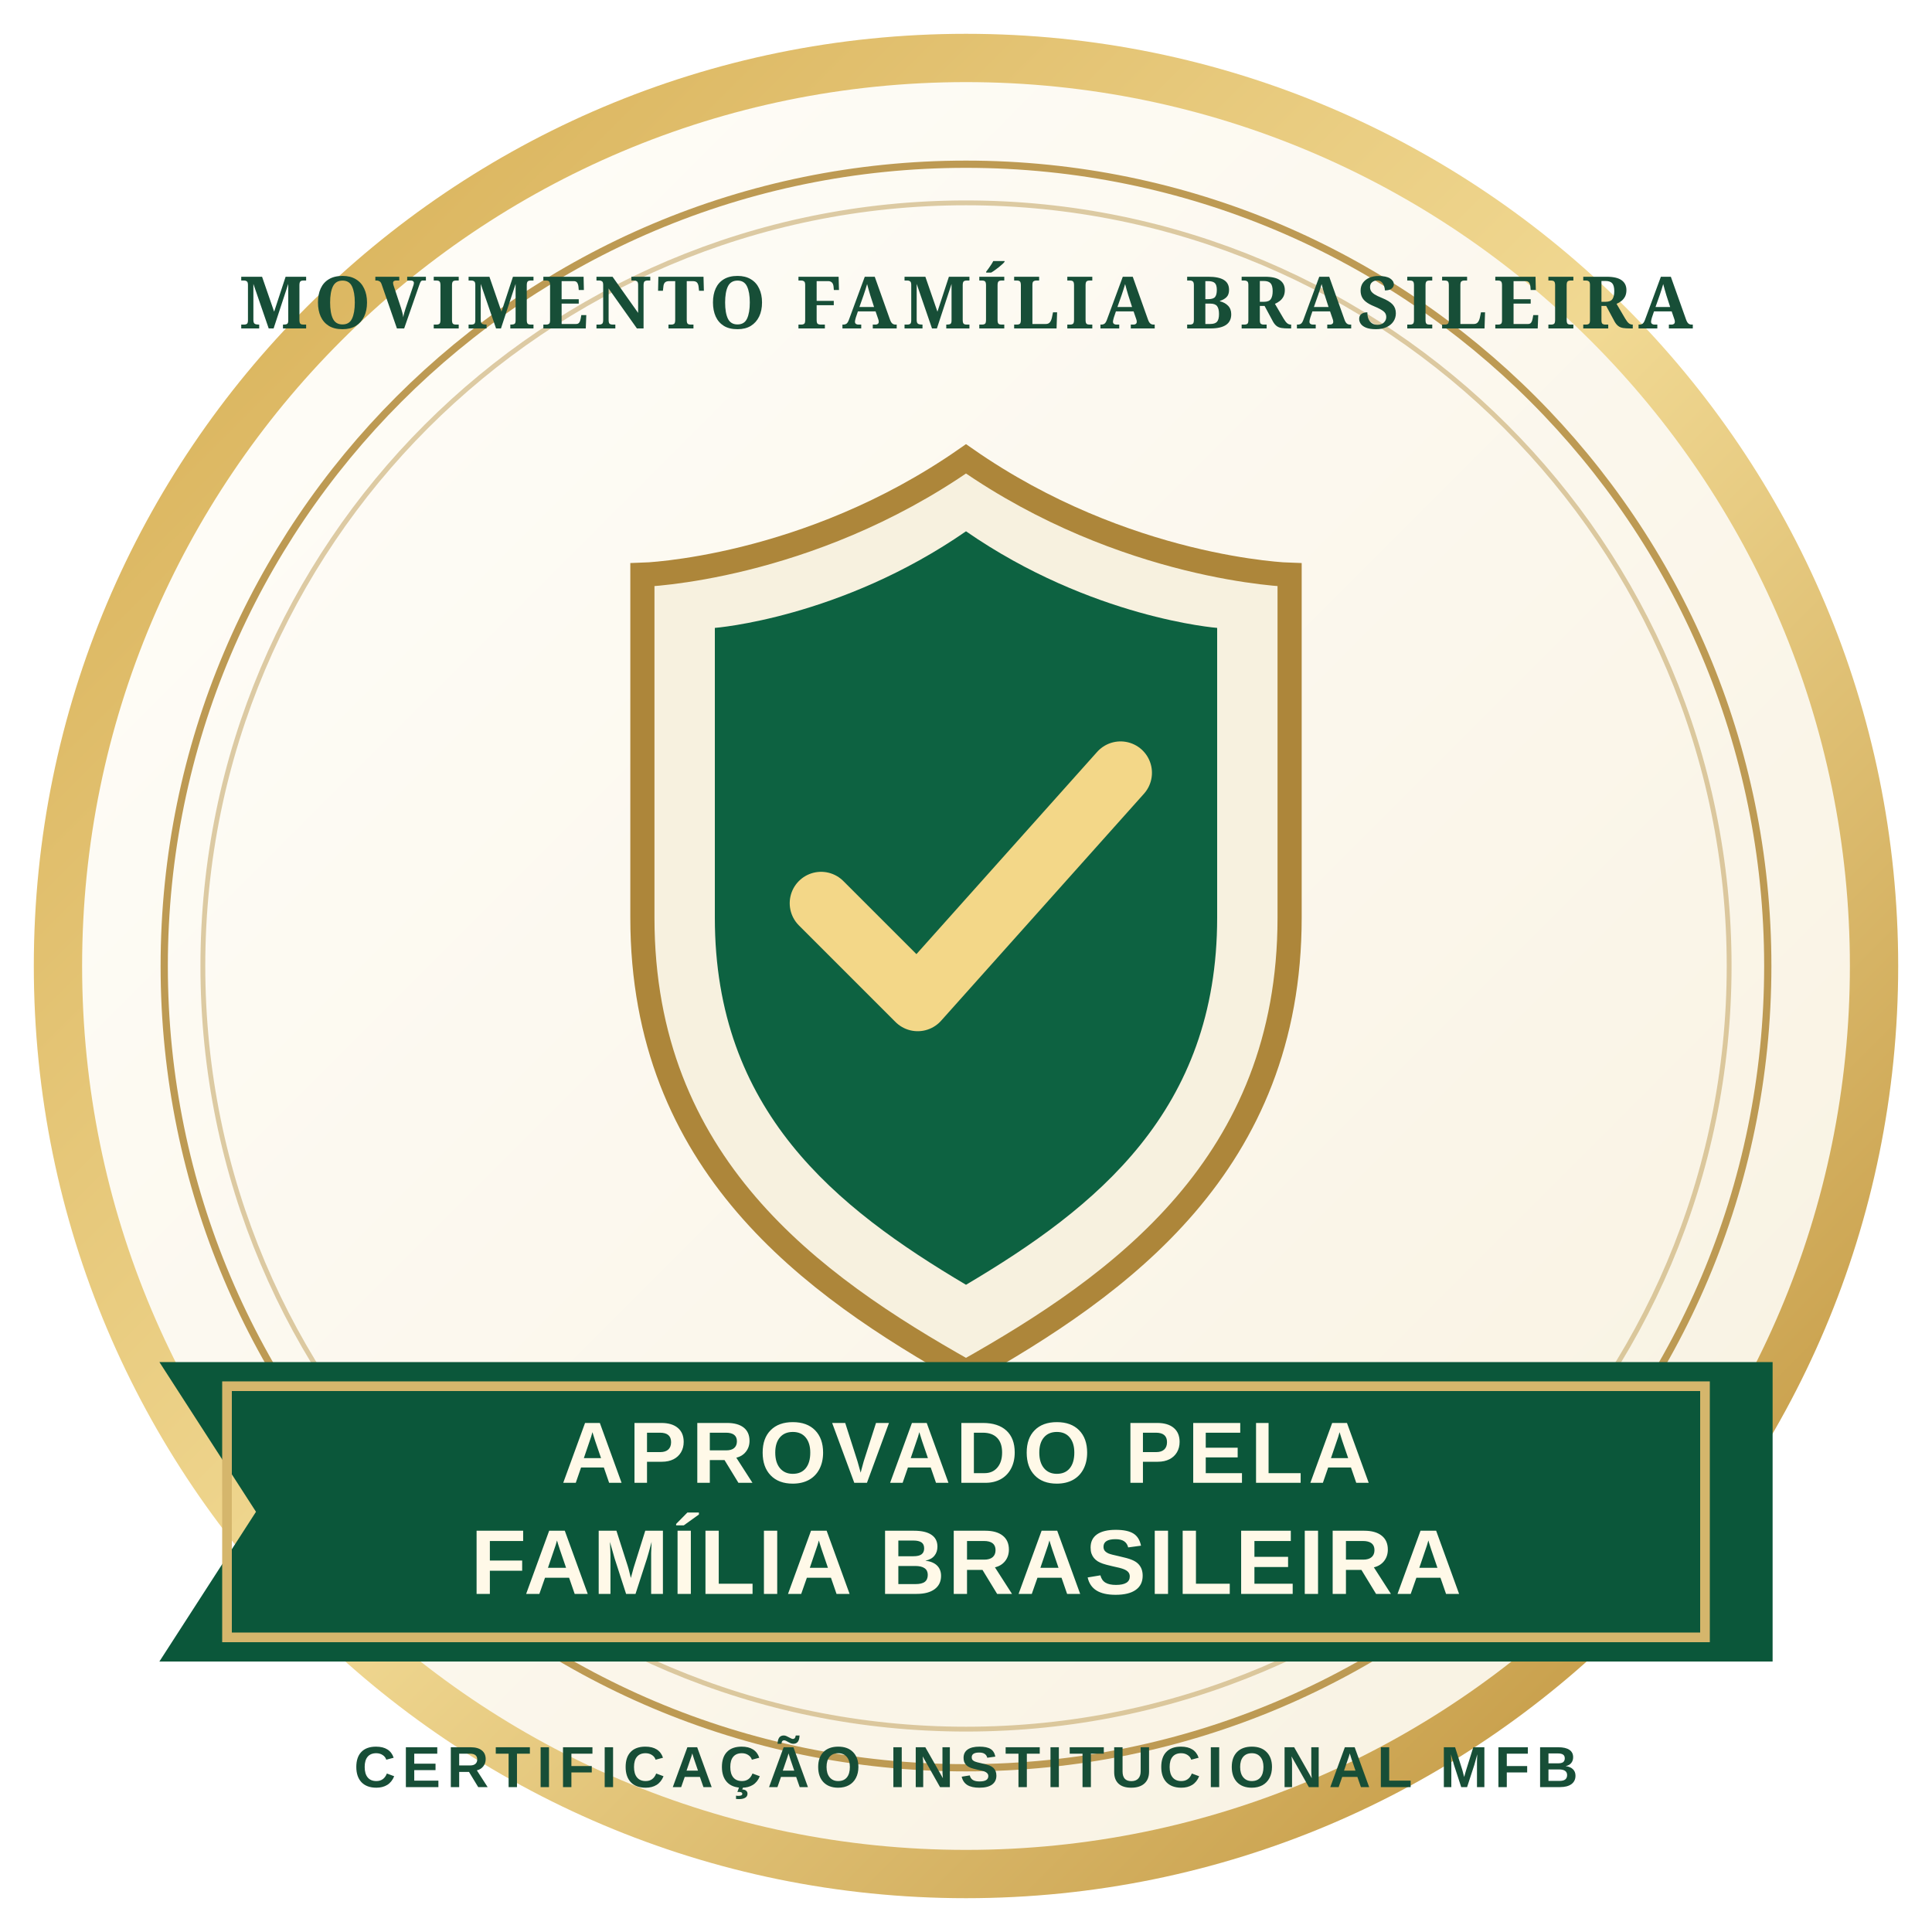
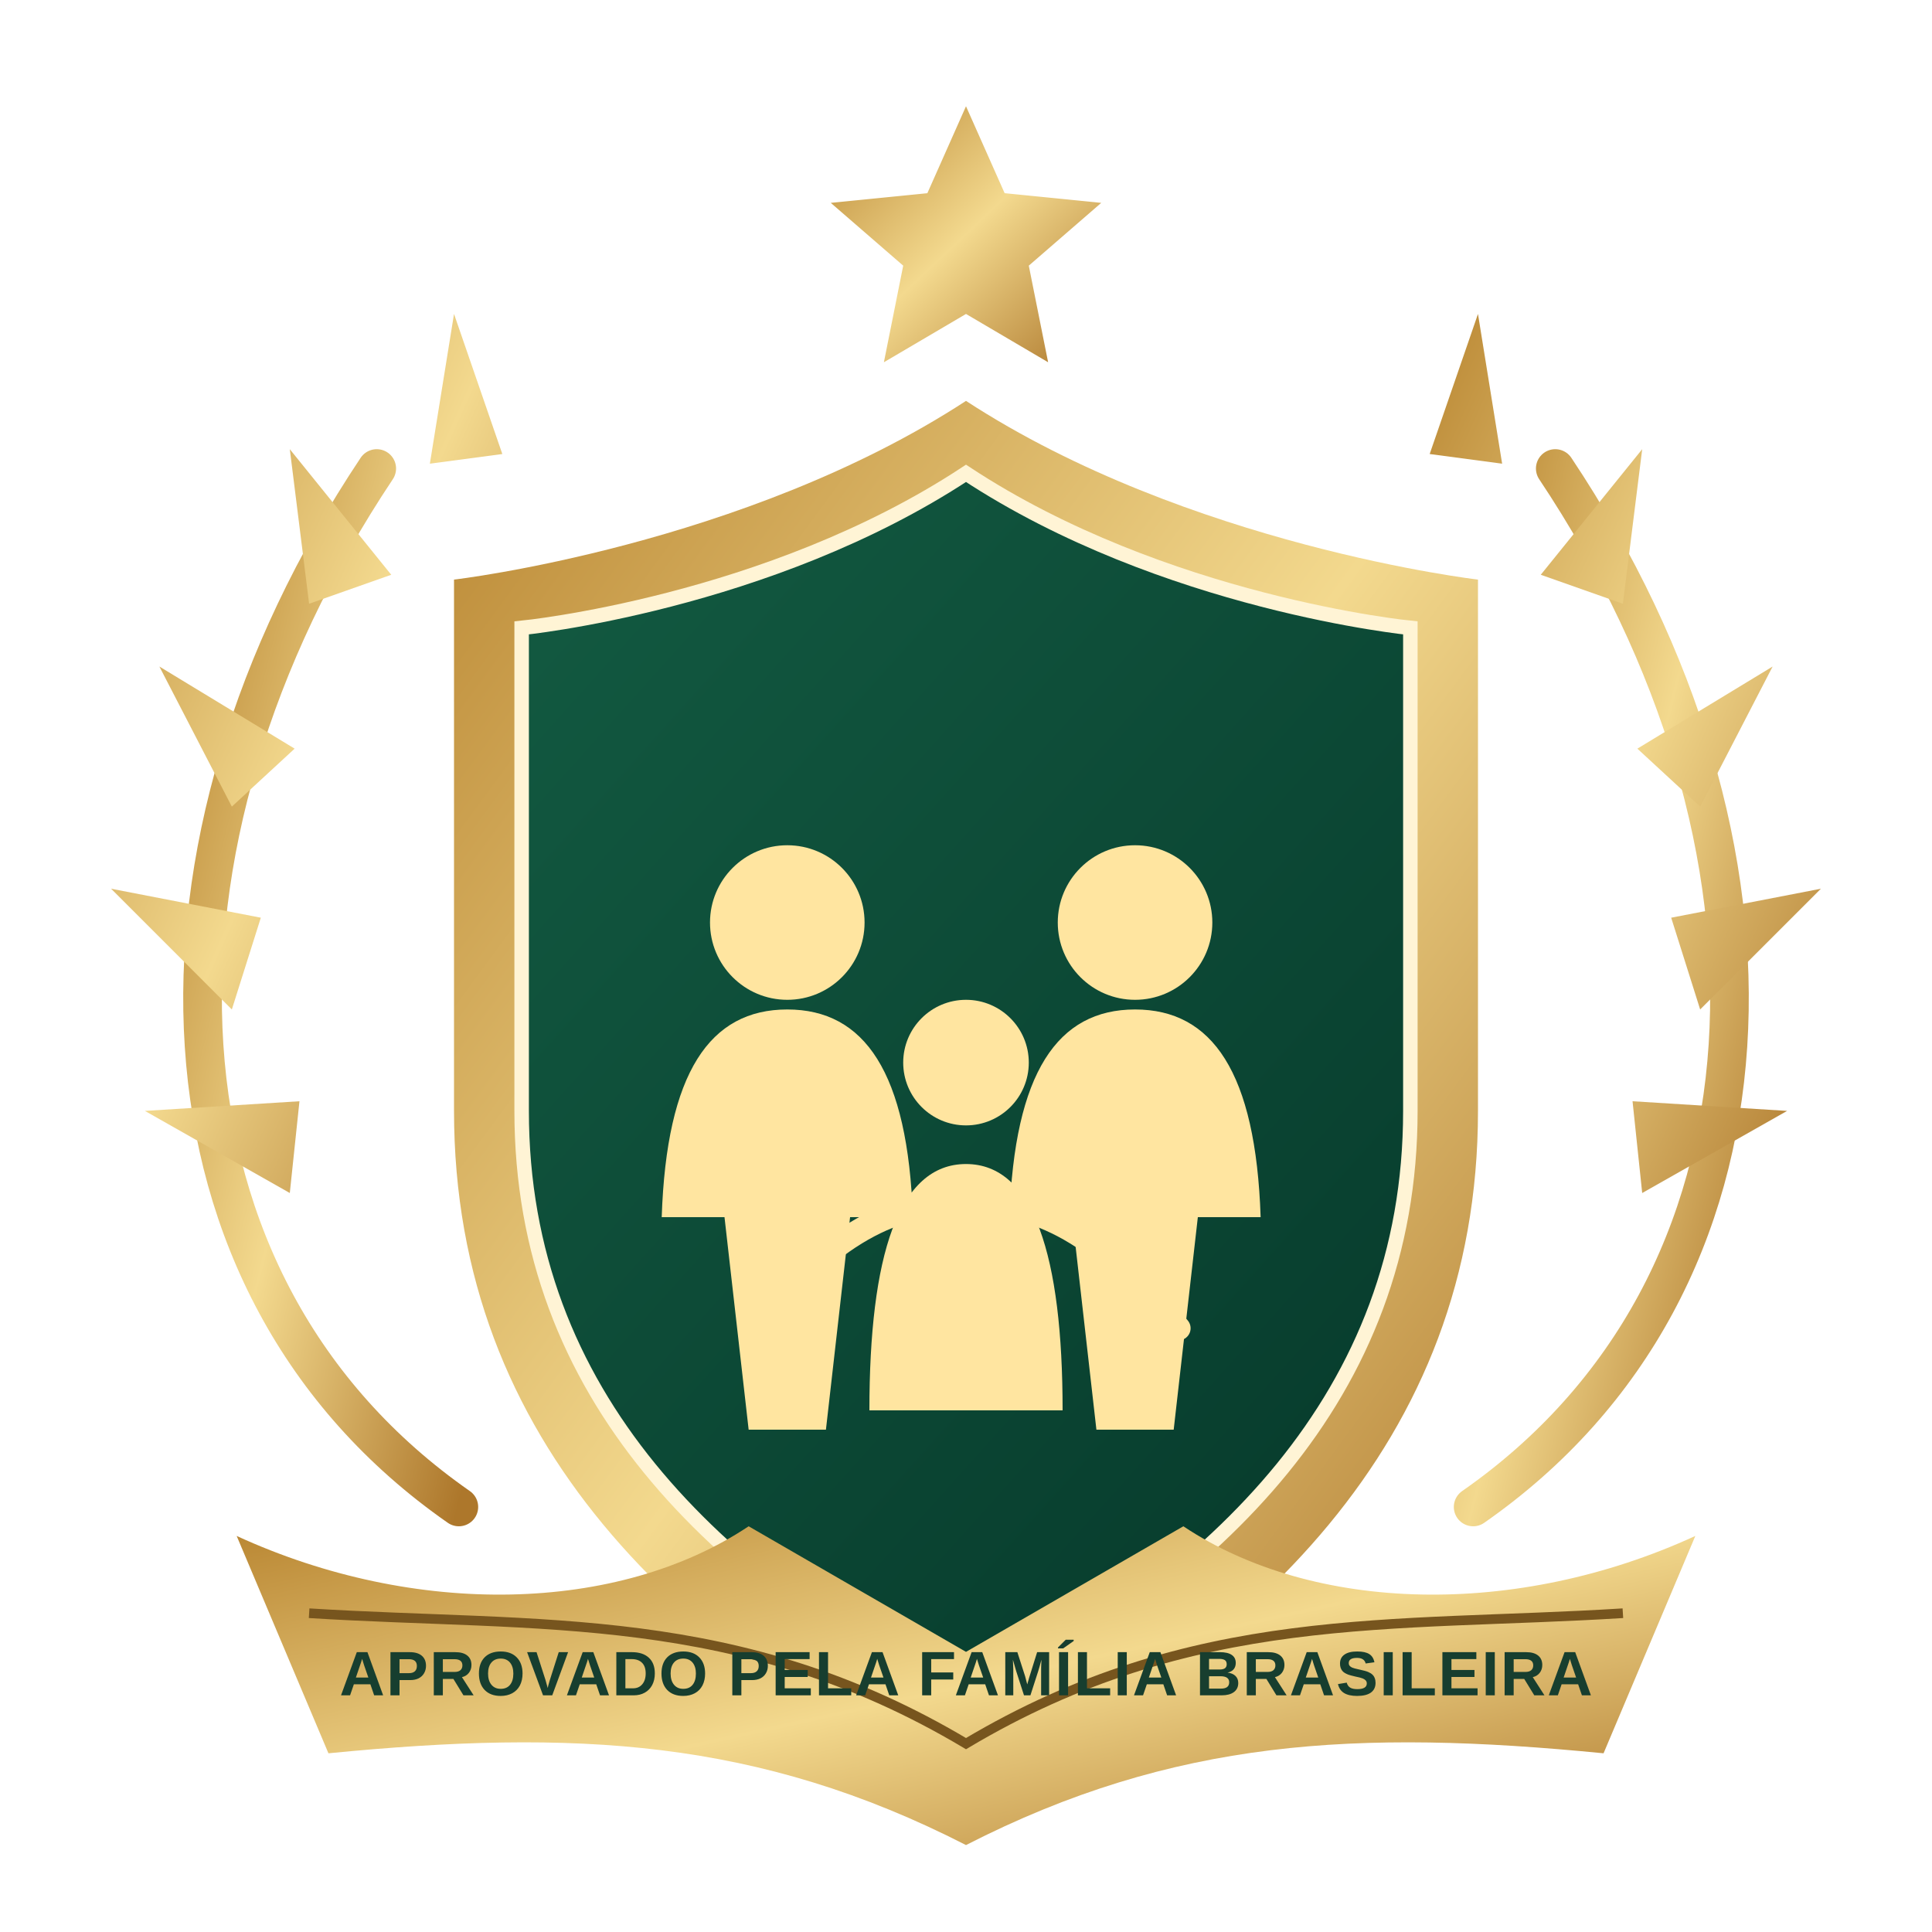
<svg xmlns="http://www.w3.org/2000/svg" viewBox="0 0 400 400" role="img" aria-labelledby="title desc">
  <defs>
-     <linearGradient id="paper" x2="1" y2="1">
-       <stop stop-color="#fffefa" />
-       <stop offset="1" stop-color="#f8f1e0" />
+     <linearGradient id="gold" x2="1" y2="1">
+       <stop stop-color="#b98632" />
+       <stop offset=".5" stop-color="#f3d98e" />
+       <stop offset="1" stop-color="#ad772b" />
    </linearGradient>
-     <linearGradient id="gold" x2="1" y2="1">
-       <stop stop-color="#d3a94d" />
-       <stop offset=".5" stop-color="#f1d993" />
-       <stop offset="1" stop-color="#b98a31" />
+     <linearGradient id="green" x2=".8" y2="1">
+       <stop stop-color="#135b42" />
+       <stop offset="1" stop-color="#073b2c" />
    </linearGradient>
  </defs>
-   <circle cx="200" cy="200" r="193" fill="url(#gold)" />
-   <circle cx="200" cy="200" r="183" fill="url(#paper)" />
-   <circle cx="200" cy="200" r="166" fill="none" stroke="#bd9a53" stroke-width="1.5" />
-   <circle cx="200" cy="200" r="158" fill="none" stroke="#bd9a53" stroke-opacity=".5" stroke-width="1" />
-   <text x="200" y="68" text-anchor="middle" font-family="Georgia,serif" font-size="15" font-weight="700" fill="#174e37" letter-spacing="1.2">MOVIMENTO FAMÍLIA BRASILEIRA</text>
-   <path d="M200 95c33 23 67 24 67 24v71c0 51-35 76-67 94-32-18-67-43-67-94v-71s34-1 67-24z" fill="#f7f1df" stroke="#ad863a" stroke-width="5" />
-   <path d="M200 110c26 18 52 20 52 20v60c0 40-25 60-52 76-27-16-52-36-52-76v-60s26-2 52-20z" fill="#0d6241" />
-   <path d="m170 187 20 20 42-47" fill="none" stroke="#f3d788" stroke-width="13" stroke-linecap="round" stroke-linejoin="round" />
-   <path d="M33 282h334v62H33l20-31z" fill="#0b573a" />
-   <path d="M47 287h306v52H47z" fill="none" stroke="#d5b66c" stroke-width="2" />
-   <text x="200" y="307" text-anchor="middle" font-family="Arial,Helvetica,sans-serif" font-size="18" font-weight="800" fill="#fff9e8" letter-spacing="1">APROVADO PELA</text>
-   <text x="200" y="330" text-anchor="middle" font-family="Arial,Helvetica,sans-serif" font-size="19" font-weight="800" fill="#fff9e8" letter-spacing=".5">FAMÍLIA BRASILEIRA</text>
-   <text x="200" y="370" text-anchor="middle" font-family="Arial,Helvetica,sans-serif" font-size="12" font-weight="800" fill="#174e37" letter-spacing="1.3">CERTIFICAÇÃO INSTITUCIONAL MFB</text>
+   <g fill="none" stroke="url(#gold)" stroke-width="8" stroke-linecap="round">
+     <path d="M95 312C29 266 26 175 78 97" />
+     <path d="M305 312c66-46 69-137 17-215" />
+   </g>
+   <g fill="url(#gold)">
+     <path d="M60 247l-30-17 32-2zM48 209l-25-25 31 6zM48 167l-15-29 28 17zM64 125l-4-32 21 26zM89 96l5-31 10 29z" />
+     <path d="M340 247l30-17-32-2zM352 209l25-25-31 6zM352 167l15-29-28 17zM336 125l4-32-21 26zM311 96l-5-31-10 29z" />
+     <path d="m200 22 8 18 20 2-15 13 4 20-17-10-17 10 4-20-15-13 20-2z" />
+   </g>
+   <path d="M200 83c46 30 106 37 106 37v110c0 69-47 112-106 142-59-30-106-73-106-142V120s60-7 106-37z" fill="url(#gold)" />
+   <path d="M200 98c41 27 92 32 92 32v100c0 59-40 97-92 124-52-27-92-65-92-124V130s51-5 92-32z" fill="url(#green)" stroke="#fff4d5" stroke-width="3" />
+   <circle cx="163" cy="191" r="16" fill="#ffe5a0" />
+   <circle cx="235" cy="191" r="16" fill="#ffe5a0" />
+   <circle cx="200" cy="220" r="13" fill="#ffe5a0" />
+   <path d="M137 252c1-30 10-43 26-43s25 13 26 43l-13 0-5 44h-16l-5-44zm72 0c1-30 10-43 26-43s25 13 26 43l-13 0-5 44h-16l-5-44zm-29 40c0-32 6-51 20-51s20 19 20 51z" fill="#ffe5a0" />
+   <path d="M156 275c18-22 31-26 44-26 13 0 26 4 44 26" fill="none" stroke="#ffe5a0" stroke-width="5" stroke-linecap="round" />
+   <path d="M49 318c37 17 79 16 106-2l45 26 45-26c27 18 69 19 106 2l-19 45c-51-5-89-3-132 19-43-22-81-24-132-19z" fill="url(#gold)" />
+   <path d="M64 334c48 3 89-1 136 27 47-28 88-24 136-27" fill="none" stroke="#77551e" stroke-width="2" />
+   <text x="200" y="351" text-anchor="middle" font-family="Arial,Helvetica,sans-serif" font-size="13" font-weight="900" letter-spacing=".3" fill="#173e2f">APROVADO PELA FAMÍLIA BRASILEIRA</text>
</svg>
